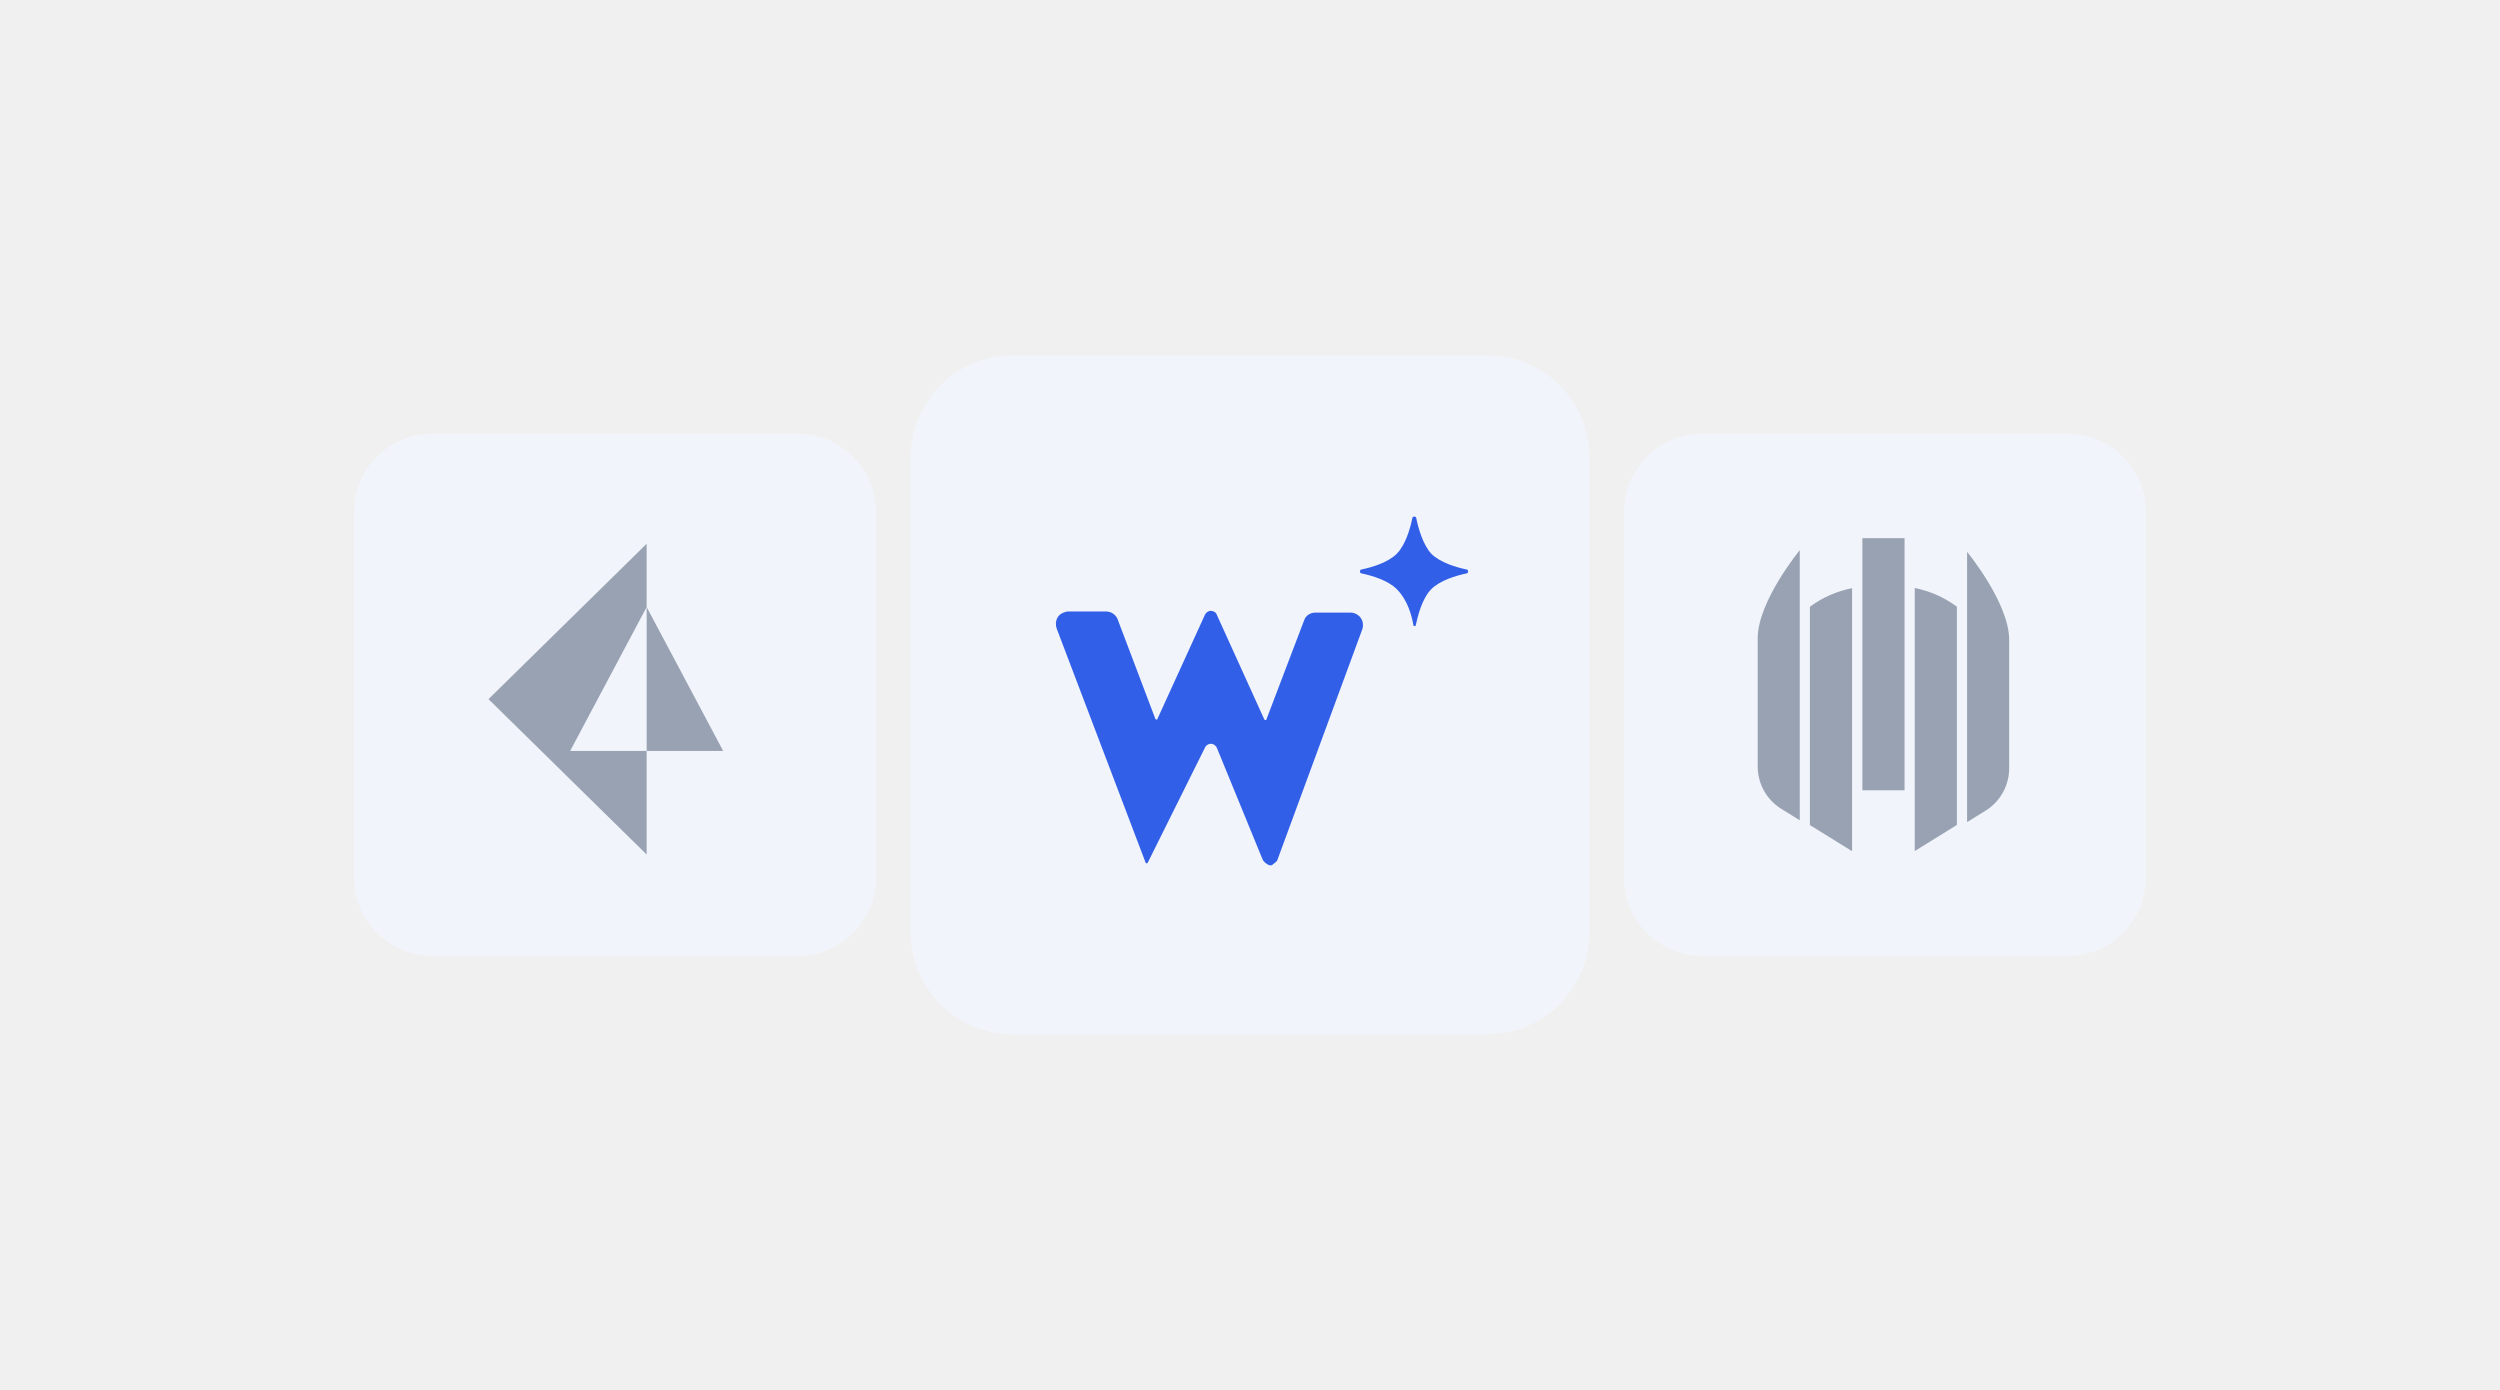
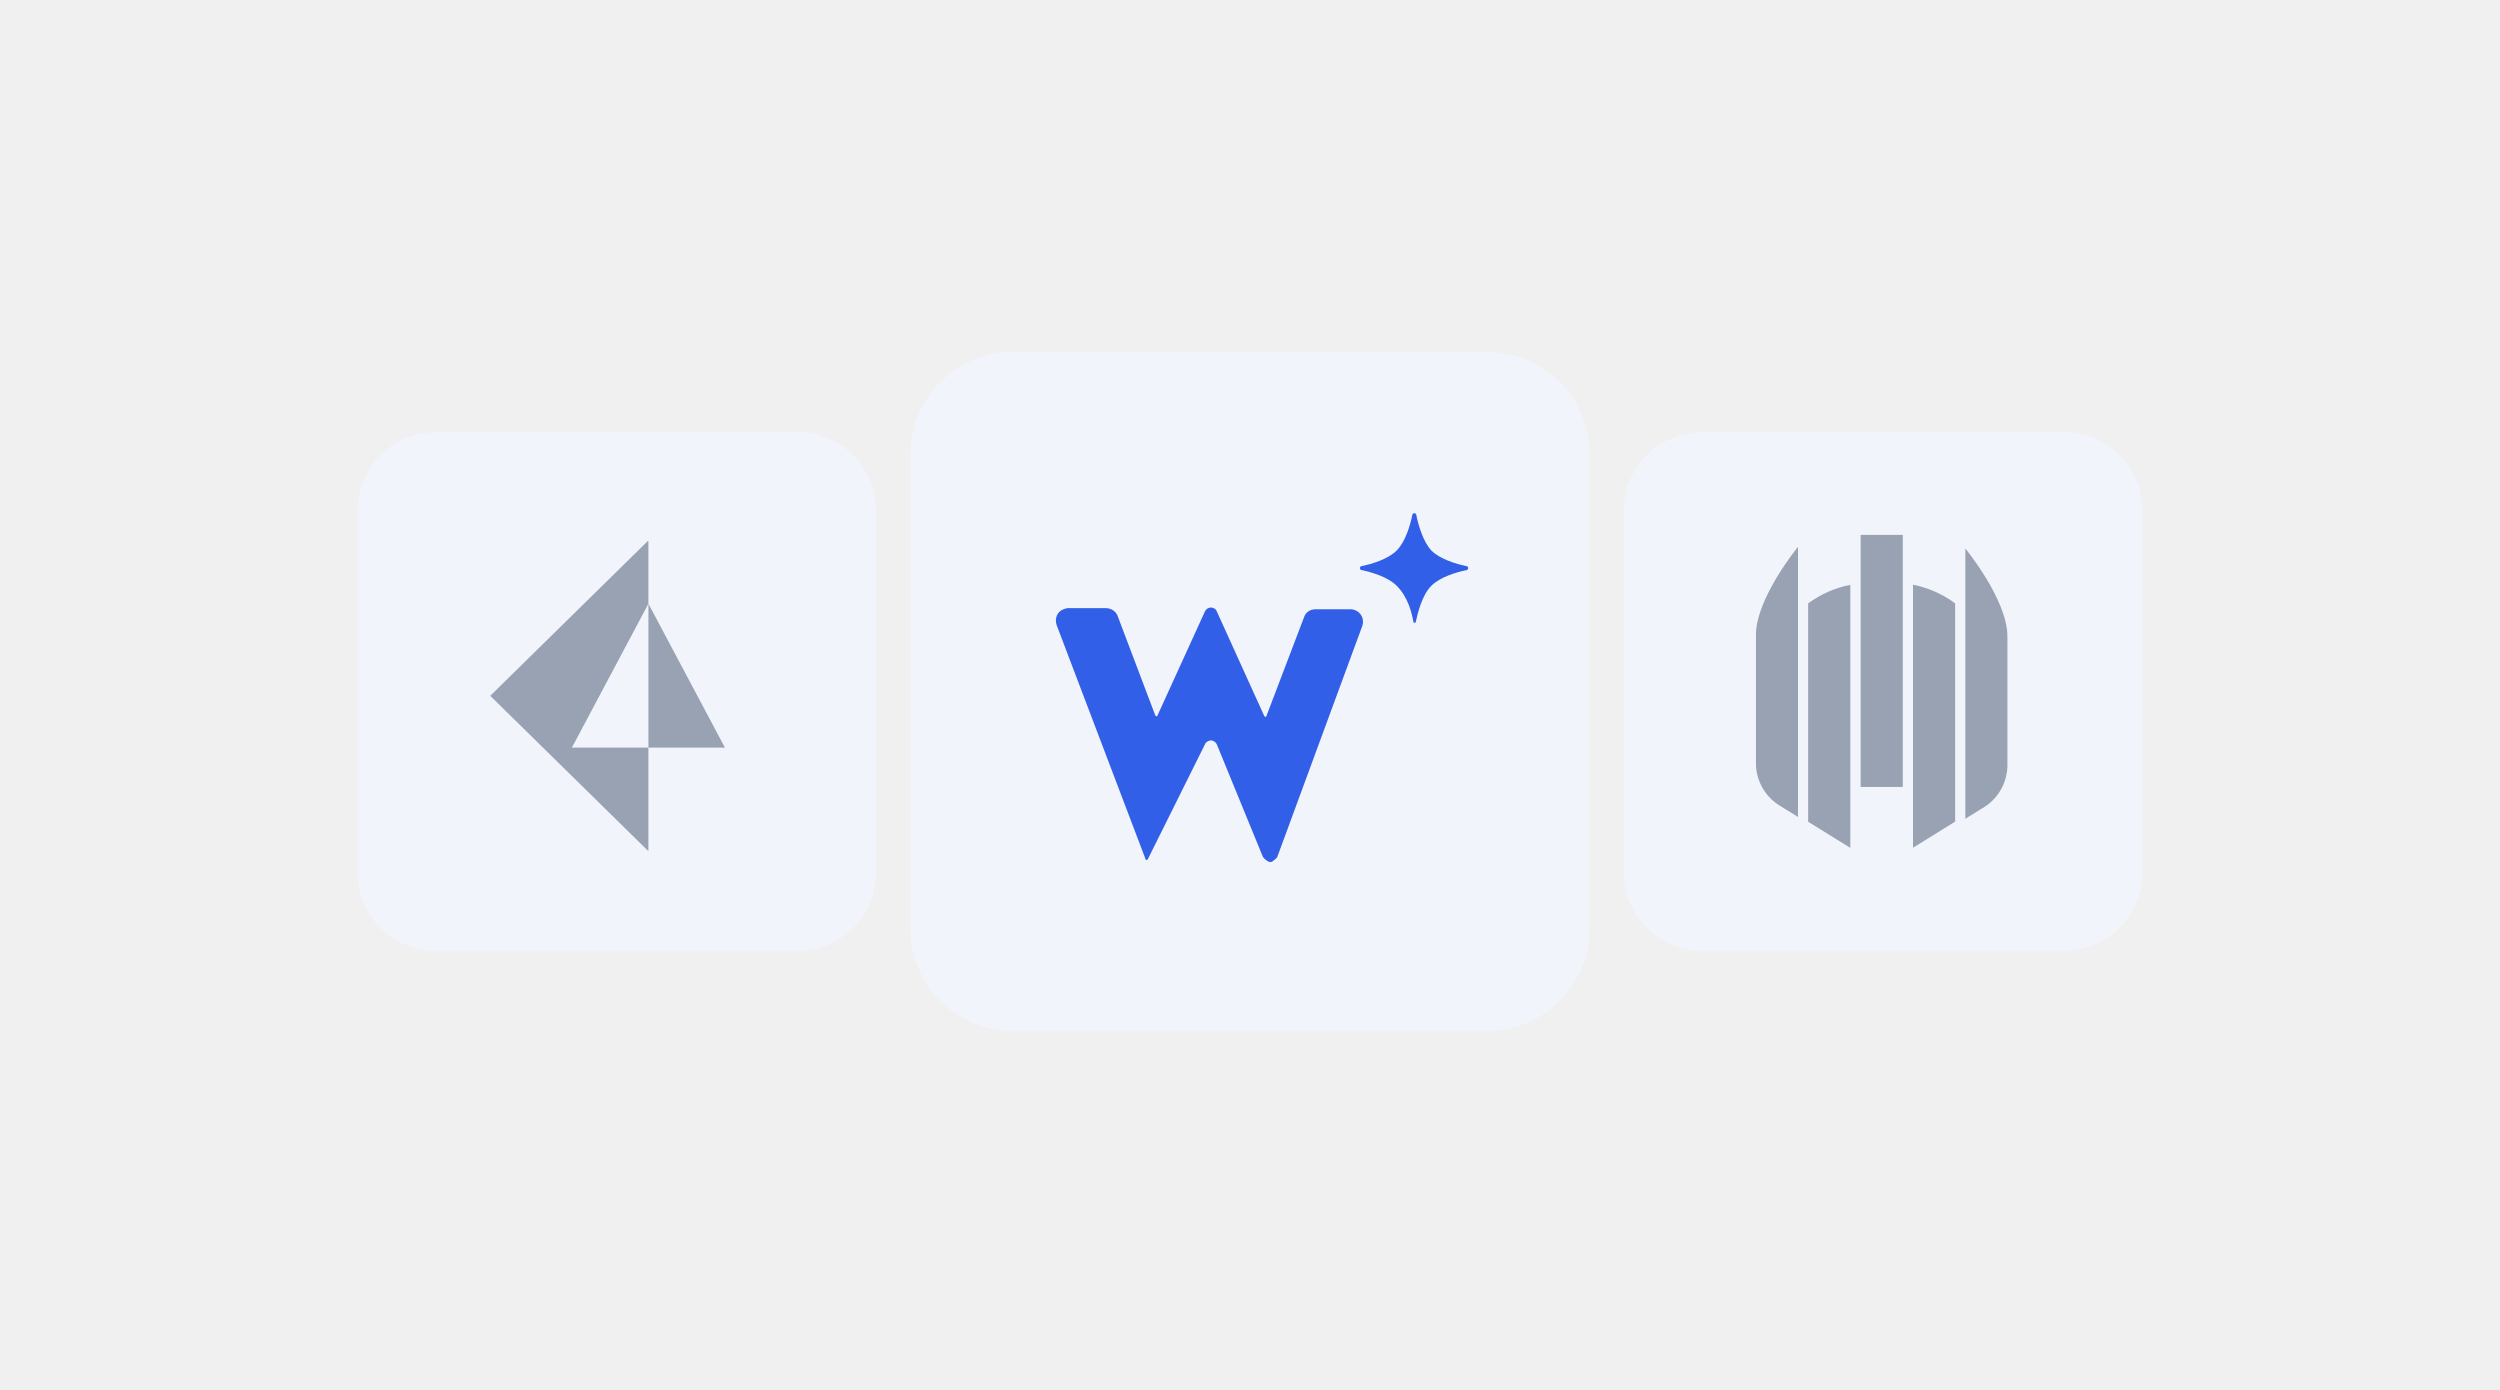
<svg xmlns="http://www.w3.org/2000/svg" width="376" height="209" viewBox="0 0 324 209" fill="none">
-   <rect x="27.238" y="65.237" width="78.527" height="78.527" rx="11.779" fill="#F1F4FA" />
-   <path d="M71.259 112.944V91.305L82.765 112.944H71.259Z" fill="#98A2B3" />
-   <path d="M71.254 91.304L59.748 112.943H71.254V128.517L47.472 105.151L71.254 81.784V91.304Z" fill="#98A2B3" />
-   <rect x="110.958" y="53.458" width="102.085" height="102.085" rx="15.313" fill="#F1F4FA" />
-   <path d="M164.146 108.19C164.227 108.354 164.47 108.354 164.47 108.19L170.148 93.278C170.392 92.54 171.122 92.131 171.852 92.131H177.124C178.098 92.131 178.99 92.95 178.99 93.933C178.99 94.179 178.99 94.343 178.909 94.589L166.092 129.412C166.092 129.494 165.687 129.822 165.362 130.068C165.281 130.15 165.119 130.15 164.957 130.15C164.47 129.986 163.983 129.576 163.821 129.085L157.007 112.451C156.764 111.96 156.196 111.714 155.709 111.96C155.547 112.042 155.304 112.205 155.223 112.451L146.624 129.74C146.543 129.822 146.462 129.904 146.381 129.822C146.3 129.822 146.3 129.74 146.3 129.74L132.915 94.507C132.591 93.524 132.996 92.458 133.97 92.131C134.213 92.049 134.375 91.967 134.619 91.967H140.378C141.108 91.967 141.838 92.458 142.082 93.114L147.76 108.109C147.841 108.272 148.084 108.272 148.084 108.109L155.223 92.458C155.466 91.967 156.034 91.721 156.52 91.967C156.764 92.049 156.926 92.213 157.007 92.458L164.146 108.19ZM186.995 77.875C186.914 77.629 186.508 77.629 186.427 77.875C186.103 79.513 185.373 81.972 184.075 83.282C182.777 84.594 180.343 85.331 178.721 85.659C178.478 85.741 178.478 86.15 178.721 86.232C180.343 86.56 182.777 87.297 184.075 88.609C185.778 90.329 186.346 92.705 186.59 94.098C186.59 94.18 186.914 94.18 186.914 94.098C187.238 92.623 187.887 90.001 189.266 88.609C190.564 87.297 192.998 86.56 194.62 86.232C194.864 86.15 194.864 85.741 194.62 85.659C192.998 85.331 190.564 84.594 189.266 83.282C188.05 81.972 187.32 79.513 186.995 77.875Z" fill="#325FE8" />
-   <rect x="218.235" y="65.237" width="78.527" height="78.527" rx="11.779" fill="#F1F4FA" />
-   <path d="M260.444 80.942H254.103V118.855H260.444V80.942Z" fill="#98A2B3" />
-   <path fill-rule="evenodd" clip-rule="evenodd" d="M261.979 127.998L268.316 124.072V91.248C266.437 89.855 264.273 88.896 261.979 88.44V127.998Z" fill="#98A2B3" />
-   <path fill-rule="evenodd" clip-rule="evenodd" d="M246.211 124.092L252.552 128.018V88.46C250.258 88.909 248.092 89.861 246.211 91.248V124.092Z" fill="#98A2B3" />
-   <path fill-rule="evenodd" clip-rule="evenodd" d="M269.852 83.001V123.643L272.797 121.817C273.851 121.124 274.714 120.175 275.305 119.06C275.896 117.945 276.196 116.699 276.178 115.437V96.242C276.193 90.706 269.852 83.001 269.852 83.001Z" fill="#98A2B3" />
-   <path fill-rule="evenodd" clip-rule="evenodd" d="M238.358 115.165C238.338 116.427 238.638 117.674 239.229 118.789C239.821 119.905 240.684 120.853 241.739 121.545L244.684 123.371V82.743C244.684 82.743 238.358 90.449 238.358 95.985V115.165Z" fill="#98A2B3" />
+   <rect x="27.765" y="65" width="78" height="78" rx="11.779" fill="#F1F4FA" />
+   <g clip-path="url(#clip0_1121_6209)">
+     <mask id="mask0_1121_6209" style="mask-type:luminance" maskUnits="userSpaceOnUse" x="32" y="81" width="67" height="66">
+       <path d="M32.442 81.284H98.322V146.711H32.442V81.284Z" fill="white" />
+     </mask>
+     <g mask="url(#mask0_1121_6209)">
+       <path d="M71.523 112.444V90.805L83.029 112.444H71.523Z" fill="#98A2B3" />
+       <path d="M71.517 90.804L60.011 112.443H71.517V128.017L47.735 104.651L71.517 81.284V90.804Z" fill="#98A2B3" />
+     </g>
+   </g>
+   <rect x="110.958" y="52.958" width="102.085" height="102.085" rx="15.313" fill="#F1F4FA" />
+   <path d="M164.146 107.69C164.227 107.854 164.47 107.854 164.47 107.69L170.148 92.778C170.392 92.04 171.122 91.631 171.852 91.631H177.124C178.098 91.631 178.99 92.45 178.99 93.433C178.99 93.679 178.99 93.843 178.909 94.089L166.092 128.912C166.092 128.994 165.687 129.322 165.362 129.568C165.281 129.65 165.119 129.65 164.957 129.65C164.47 129.486 163.983 129.076 163.821 128.585L157.007 111.951C156.764 111.46 156.196 111.214 155.709 111.46C155.547 111.542 155.304 111.705 155.223 111.951L146.624 129.24C146.543 129.322 146.462 129.404 146.381 129.322C146.3 129.322 146.3 129.24 146.3 129.24L132.915 94.007C132.591 93.024 132.996 91.958 133.97 91.631C134.213 91.549 134.375 91.467 134.619 91.467H140.378C141.108 91.467 141.838 91.958 142.082 92.614L147.76 107.609C147.841 107.772 148.084 107.772 148.084 107.609L155.223 91.958C155.466 91.467 156.034 91.221 156.52 91.467C156.764 91.549 156.926 91.713 157.007 91.958L164.146 107.69ZM186.995 77.375C186.914 77.129 186.508 77.129 186.427 77.375C186.103 79.013 185.373 81.472 184.075 82.782C182.777 84.094 180.343 84.831 178.721 85.159C178.478 85.241 178.478 85.65 178.721 85.732C180.343 86.06 182.777 86.797 184.075 88.109C185.778 89.829 186.346 92.205 186.59 93.598C186.59 93.68 186.914 93.68 186.914 93.598C187.238 92.123 187.887 89.501 189.266 88.109C190.564 86.797 192.998 86.06 194.62 85.732C194.864 85.65 194.864 85.241 194.62 85.159C192.998 84.831 190.564 84.094 189.266 82.782C188.05 81.472 187.32 79.013 186.995 77.375Z" fill="#325FE8" />
+   <rect x="218.235" y="65" width="78" height="78" rx="11.779" fill="#F1F4FA" />
+   <g clip-path="url(#clip1_1121_6209)">
+     <path d="M260.18 80.442H253.839V118.355H260.18V80.442Z" fill="#98A2B3" />
+     <path fill-rule="evenodd" clip-rule="evenodd" d="M261.716 127.498L268.052 123.572V90.748C266.174 89.355 264.01 88.396 261.716 87.94V127.498Z" fill="#98A2B3" />
+     <path fill-rule="evenodd" clip-rule="evenodd" d="M245.947 123.592L252.288 127.518V87.96C249.994 88.409 247.829 89.361 245.947 90.748V123.592Z" fill="#98A2B3" />
+     <path fill-rule="evenodd" clip-rule="evenodd" d="M269.588 82.501V123.143L272.533 121.317C273.588 120.624 274.45 119.675 275.041 118.56C275.632 117.445 275.933 116.199 275.915 114.937V95.742C275.929 90.206 269.588 82.501 269.588 82.501Z" fill="#98A2B3" />
+     <path fill-rule="evenodd" clip-rule="evenodd" d="M238.094 114.665C238.075 115.927 238.375 117.174 238.966 118.289C239.557 119.405 240.42 120.353 241.476 121.045L244.42 122.871V82.243C244.42 82.243 238.094 89.949 238.094 95.485V114.665Z" fill="#98A2B3" />
+   </g>
+   <defs>
+     <clipPath id="clip0_1121_6209">
+       <rect width="37.646" height="46.733" fill="white" transform="translate(46.5591 81.2834)" />
+     </clipPath>
+     <clipPath id="clip1_1121_6209">
+       <rect width="47.116" height="47.116" fill="white" transform="translate(233.677 80.442)" />
+     </clipPath>
+   </defs>
</svg>
